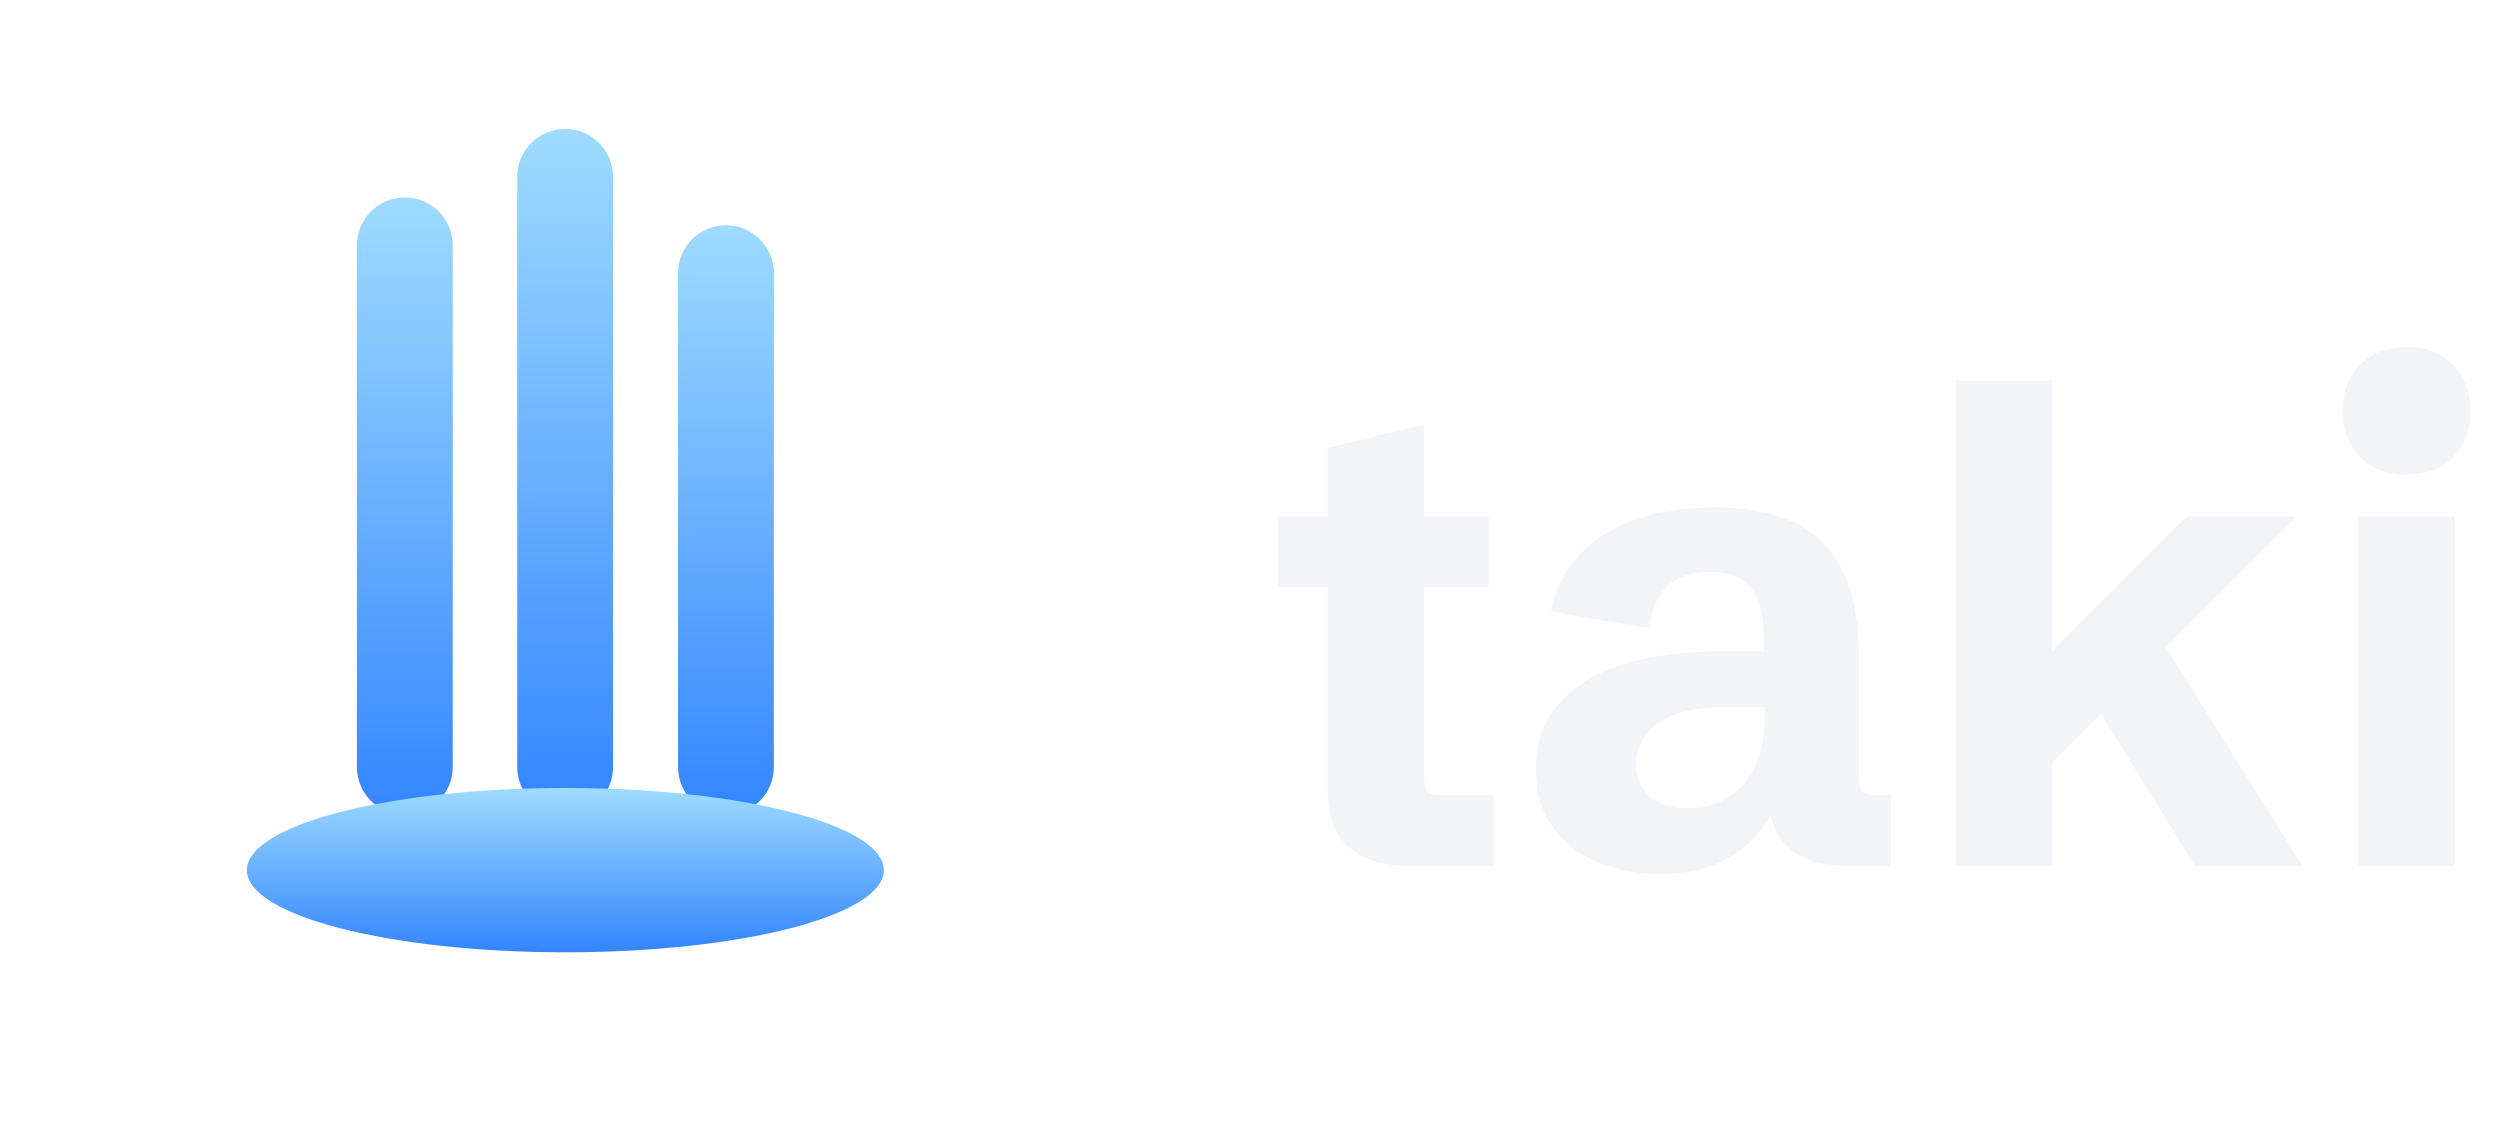
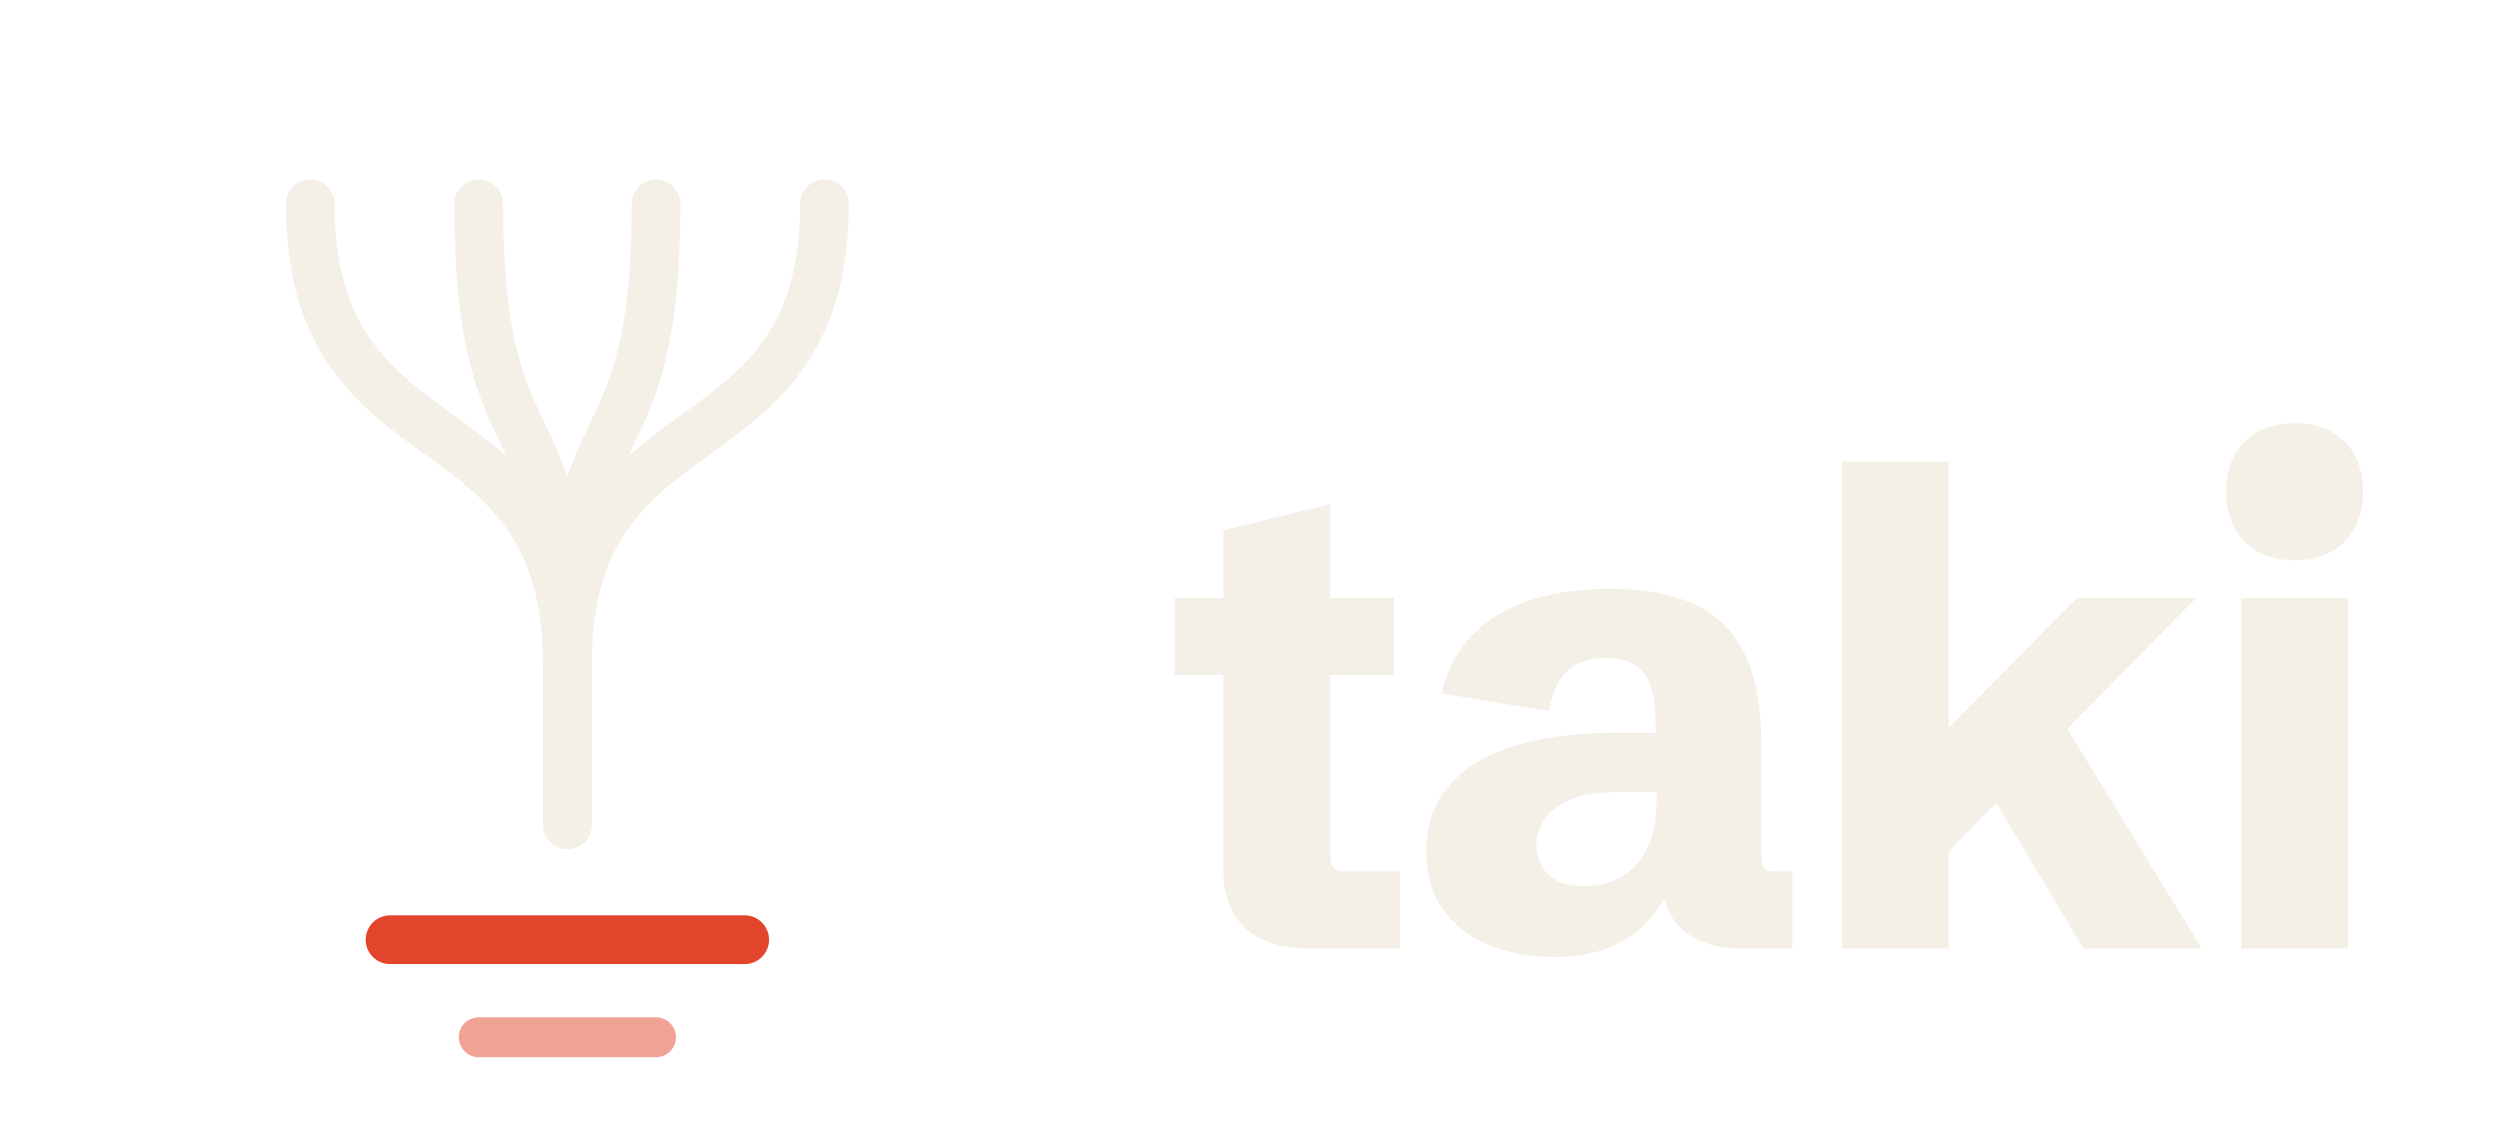
- <svg xmlns="http://www.w3.org/2000/svg" viewBox="0 0 566 256">
-   <defs>
-     <linearGradient id="w" x1="0" y1="0" x2="0" y2="1">
-       <stop offset="0" stop-color="#9EDBFF" />
-       <stop offset="1" stop-color="#3385FF" />
-     </linearGradient>
-   </defs>
-   <g class="" fill="url(#w)">
-     <rect x="80.8" y="44.7" width="21.7" height="139.8" rx="10.85" />
-     <rect x="117.1" y="29.2" width="21.7" height="155.3" rx="10.85" />
-     <rect x="153.5" y="51.0" width="21.7" height="133.5" rx="10.85" />
+ <svg xmlns="http://www.w3.org/2000/svg" viewBox="0 0 564 256">
+   <g transform="translate(0,0)">
+     <g fill="none" stroke="#F4F0E8" stroke-width="11" stroke-linecap="round" stroke-linejoin="round">
+       <path class="" d="M70,46 C70,108 128,88 128,150 L128,186" />
+       <path class="" d="M108,46 C108,108 128,88 128,150 L128,186" />
+       <path class="" d="M148,46 C148,108 128,88 128,150 L128,186" />
+       <path class="" d="M186,46 C186,108 128,88 128,150 L128,186" />
+     </g>
+     <g class="" fill="none" stroke="#E2452B" stroke-linecap="round">
+       <path d="M88,212 L168,212" stroke-width="11" />
+       <path d="M108,234 L148,234" stroke-width="9" opacity=".5" />
+     </g>
  </g>
-   <g class="" fill="url(#w)">
-     <ellipse cx="128" cy="197" rx="72.1" ry="18.6" />
-   </g>
-   <path fill="#F2F4F7" d="M32.836 0.0Q24.006 0.0 19.301 -4.282Q14.596 -8.563 14.596 -16.605V-63.105H3.287V-79.102H14.596V-94.629L36.416 -99.891V-79.102H51.023V-63.105H36.416V-20.065Q36.416 -17.624 37.112 -16.81Q37.808 -15.996 40.078 -15.996H52.163V0.0ZM89.742 1.881Q82.16 1.881 75.784 -0.769Q69.407 -3.419 65.561 -8.713Q61.714 -14.007 61.714 -21.902Q61.714 -30.401 66.647 -36.346Q71.581 -42.29 80.928 -45.403Q90.275 -48.516 103.562 -48.516H114.694L113.376 -46.5V-51.067Q113.376 -58.907 110.531 -62.726Q107.687 -66.545 101.089 -66.545Q94.758 -66.545 91.427 -63.212Q88.096 -59.88 87.352 -53.745L65.142 -57.592Q66.334 -64.169 70.771 -69.488Q75.208 -74.807 83.055 -77.956Q90.902 -81.105 102.337 -81.105Q112.793 -81.105 120.045 -77.767Q127.298 -74.429 131.077 -66.94Q134.856 -59.452 134.856 -46.945V-20.065Q134.856 -17.607 135.552 -16.802Q136.248 -15.996 138.519 -15.996H142.084V0.0H131.663Q123.155 0.0 118.699 -4.302Q114.243 -8.604 114.243 -16.605V-20.326L118.084 -18.891Q117.117 -15.732 115.269 -12.157Q113.42 -8.581 110.194 -5.383Q106.969 -2.186 101.969 -0.152Q96.97 1.881 89.742 1.881ZM96.012 -13.008Q101.147 -13.008 105.097 -15.375Q109.046 -17.742 111.309 -22.449Q113.572 -27.155 113.572 -34.169V-35.895H104.353Q96.539 -35.895 92.166 -33.844Q87.794 -31.793 86.045 -28.841Q84.296 -25.89 84.296 -23.057Q84.296 -20.839 85.345 -18.513Q86.394 -16.187 88.942 -14.597Q91.491 -13.008 96.012 -13.008ZM156.823 0.0V-109.863H178.644V-48.647L209.174 -79.102H234.108L204.313 -49.482L235.219 0.0H210.882L189.677 -34.43L178.644 -23.446V0.0ZM247.937 0.0V-79.102H269.757V0.0ZM258.847 -88.544Q252.302 -88.544 248.355 -92.49Q244.409 -96.437 244.409 -102.981Q244.409 -109.559 248.355 -113.489Q252.302 -117.419 258.847 -117.419Q265.424 -117.419 269.354 -113.489Q273.284 -109.559 273.284 -102.981Q273.284 -96.437 269.354 -92.49Q265.424 -88.544 258.847 -88.544Z" transform="translate(286 196)" />
+   <path transform="translate(262,214)" d="M33.799 0.0Q23.966 0.0 18.973 -4.565Q13.98 -9.13 13.98 -17.966V-61.715H3.019V-79.102H13.98V-94.381L38.105 -100.278V-79.102H52.454V-61.715H38.105V-21.466Q38.105 -19.018 38.8 -18.203Q39.496 -17.387 41.767 -17.387H53.852V0.0Z M88.336 1.911Q80.834 1.911 74.323 -0.645Q67.812 -3.2 63.797 -8.499Q59.781 -13.798 59.781 -21.992Q59.781 -30.828 64.899 -36.758Q70.016 -42.687 79.507 -45.676Q88.998 -48.665 102.185 -48.665H112.821L111.503 -46.48V-51.107Q111.503 -58.54 108.892 -62.051Q106.28 -65.562 100.249 -65.562Q94.425 -65.562 91.387 -62.477Q88.348 -59.393 87.495 -53.546L63.259 -57.562Q64.58 -64.189 69.072 -69.528Q73.564 -74.866 81.599 -78.016Q89.635 -81.165 101.586 -81.165Q112.251 -81.165 119.797 -77.896Q127.342 -74.627 131.345 -66.975Q135.348 -59.323 135.348 -46.111V-21.466Q135.348 -18.998 136.043 -18.192Q136.739 -17.387 139.01 -17.387H142.357V0.0H131.31Q121.948 0.0 117.229 -4.59Q112.509 -9.181 112.509 -17.966V-21.24L116.837 -19.457Q115.92 -16.279 114.156 -12.609Q112.391 -8.939 109.201 -5.632Q106.01 -2.325 100.926 -0.207Q95.842 1.911 88.336 1.911ZM95.45 -14.1Q100.357 -14.1 104.004 -16.314Q107.65 -18.527 109.689 -22.821Q111.729 -27.116 111.729 -33.345V-35.328H103.274Q95.928 -35.328 91.853 -33.402Q87.779 -31.475 86.174 -28.722Q84.569 -25.969 84.569 -23.355Q84.569 -21.504 85.463 -19.342Q86.358 -17.18 88.708 -15.64Q91.059 -14.1 95.45 -14.1Z M153.512 0.0V-109.863H177.637V-49.839L206.568 -79.102H233.479L204.379 -49.582L234.699 0.0H207.998L188.362 -32.87L177.637 -21.976V0.0Z M243.603 0.0V-79.102H267.728V0.0ZM255.665 -87.62Q248.564 -87.62 244.389 -91.795Q240.215 -95.97 240.215 -103.071Q240.215 -110.194 244.389 -114.358Q248.564 -118.522 255.665 -118.522Q262.789 -118.522 266.952 -114.358Q271.116 -110.194 271.116 -103.071Q271.116 -95.97 266.952 -91.795Q262.789 -87.62 255.665 -87.62Z" fill="#F4F0E8" />
</svg>
